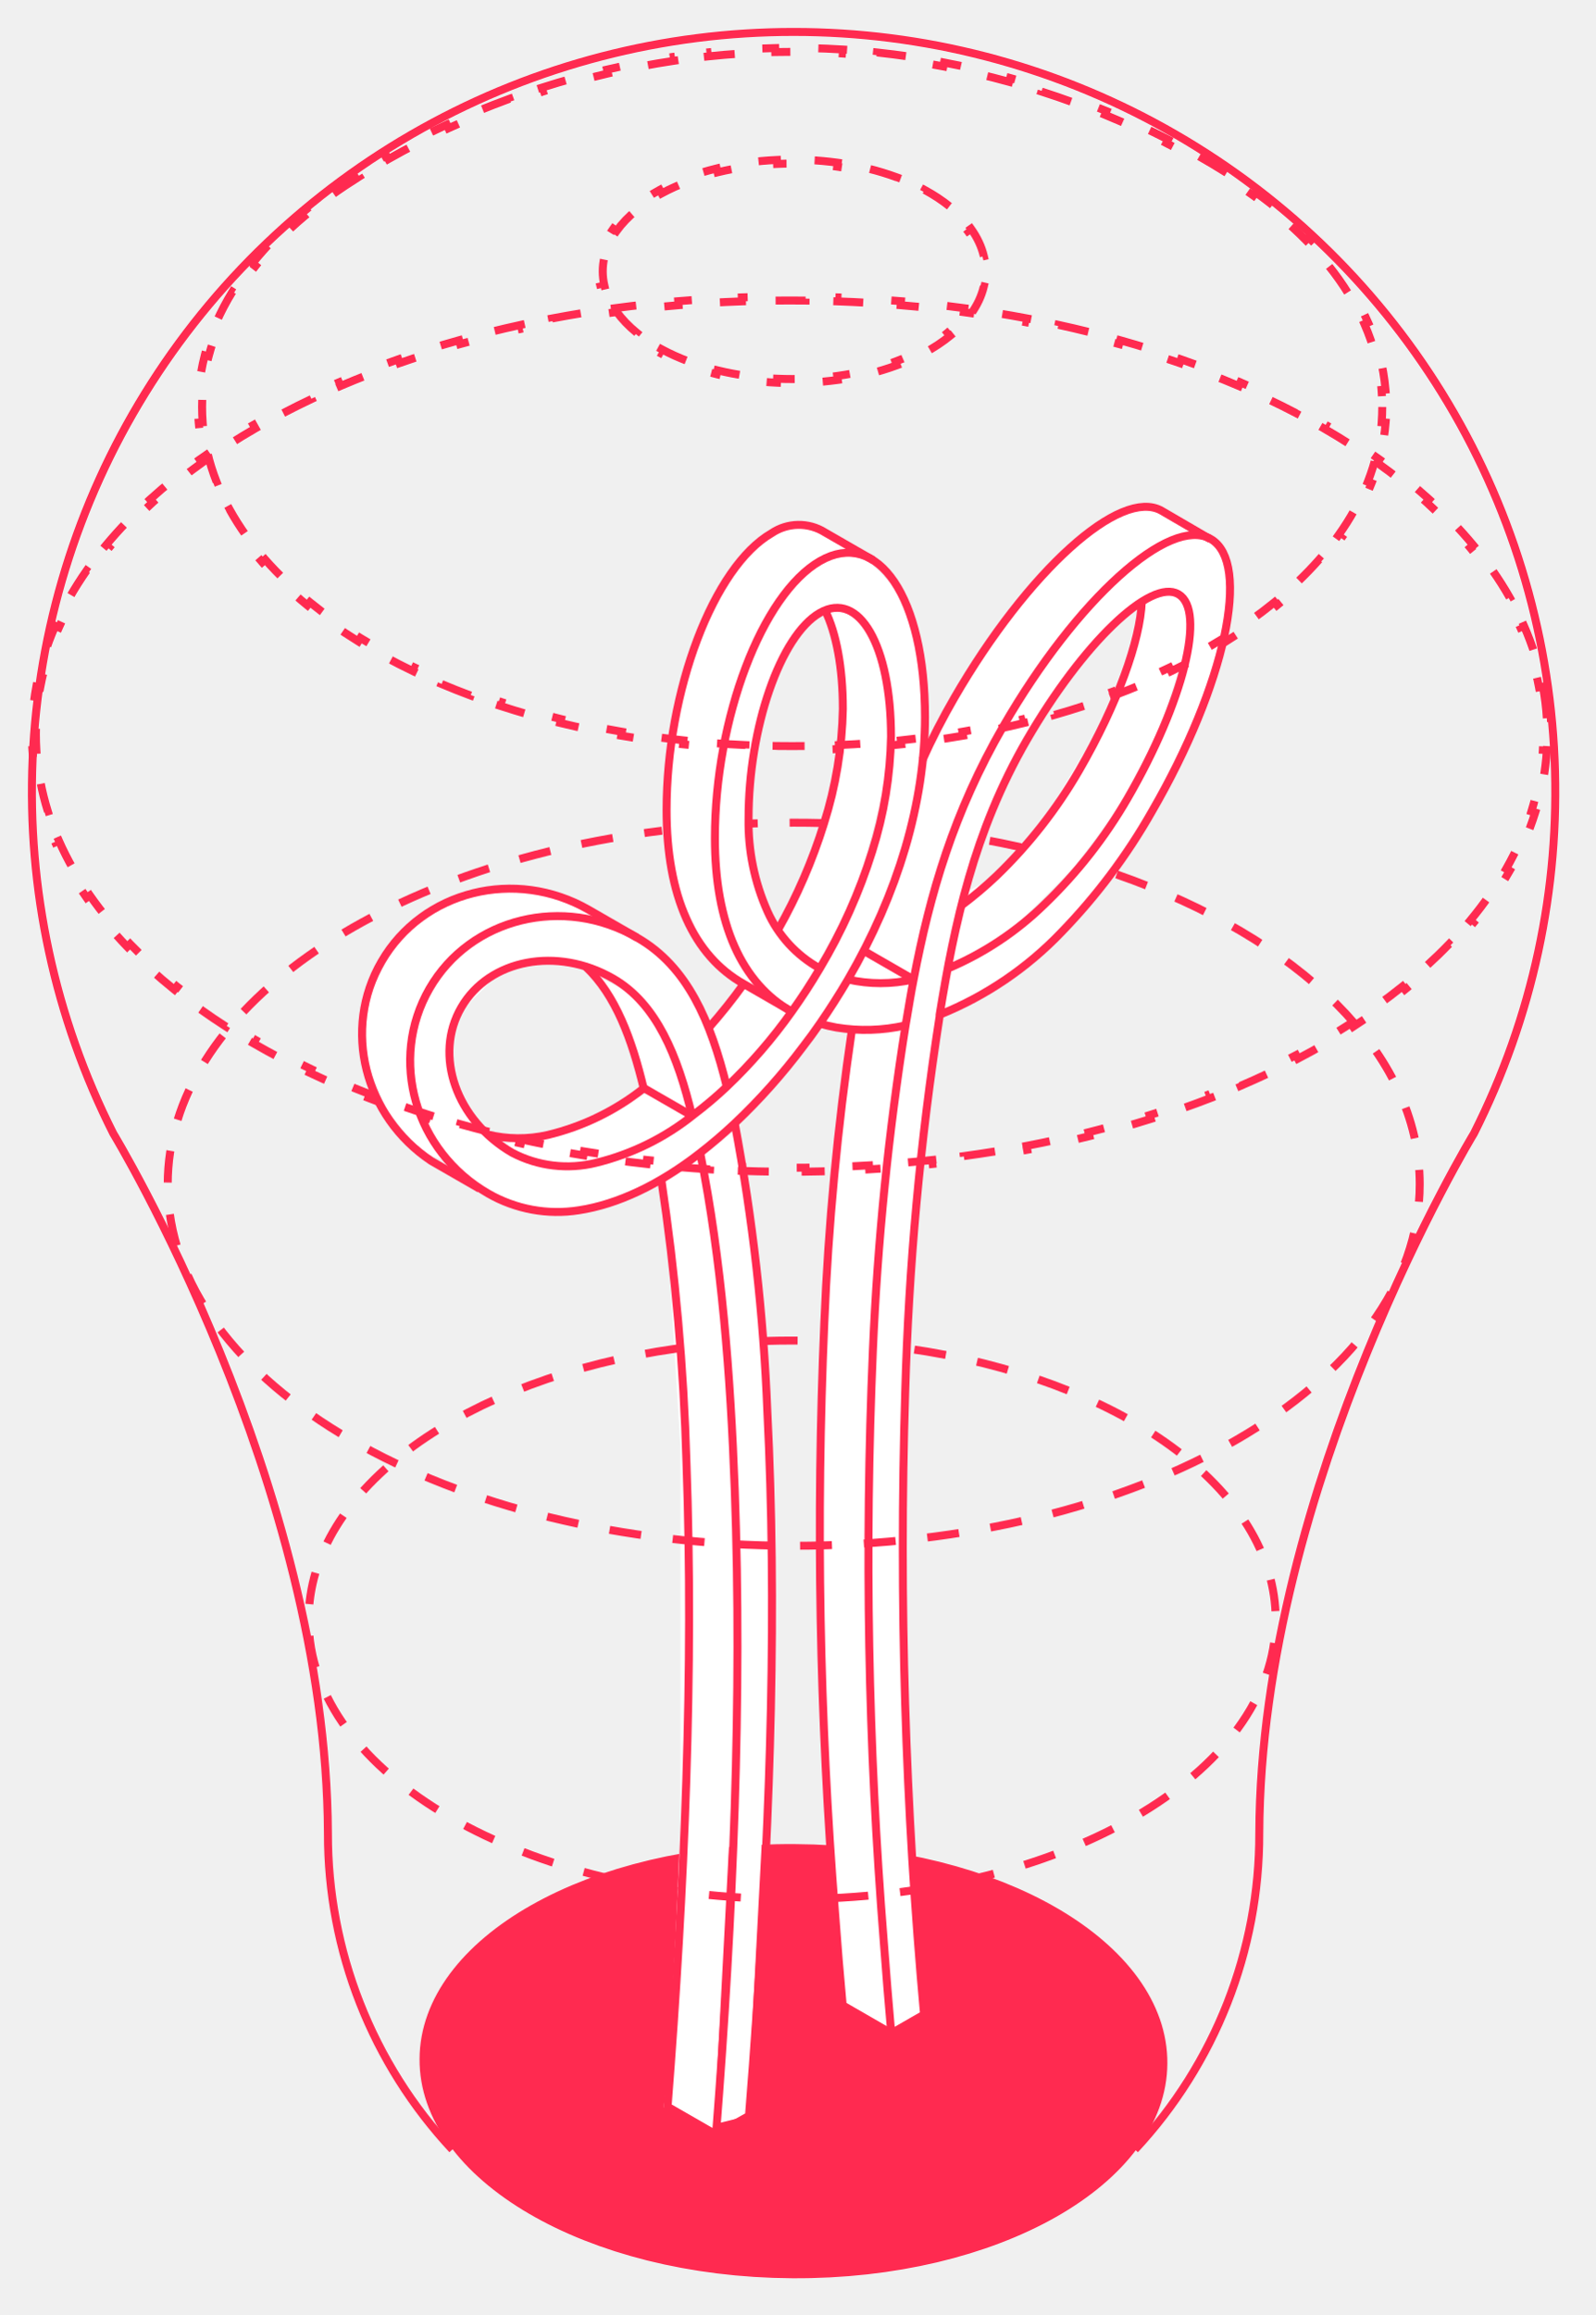
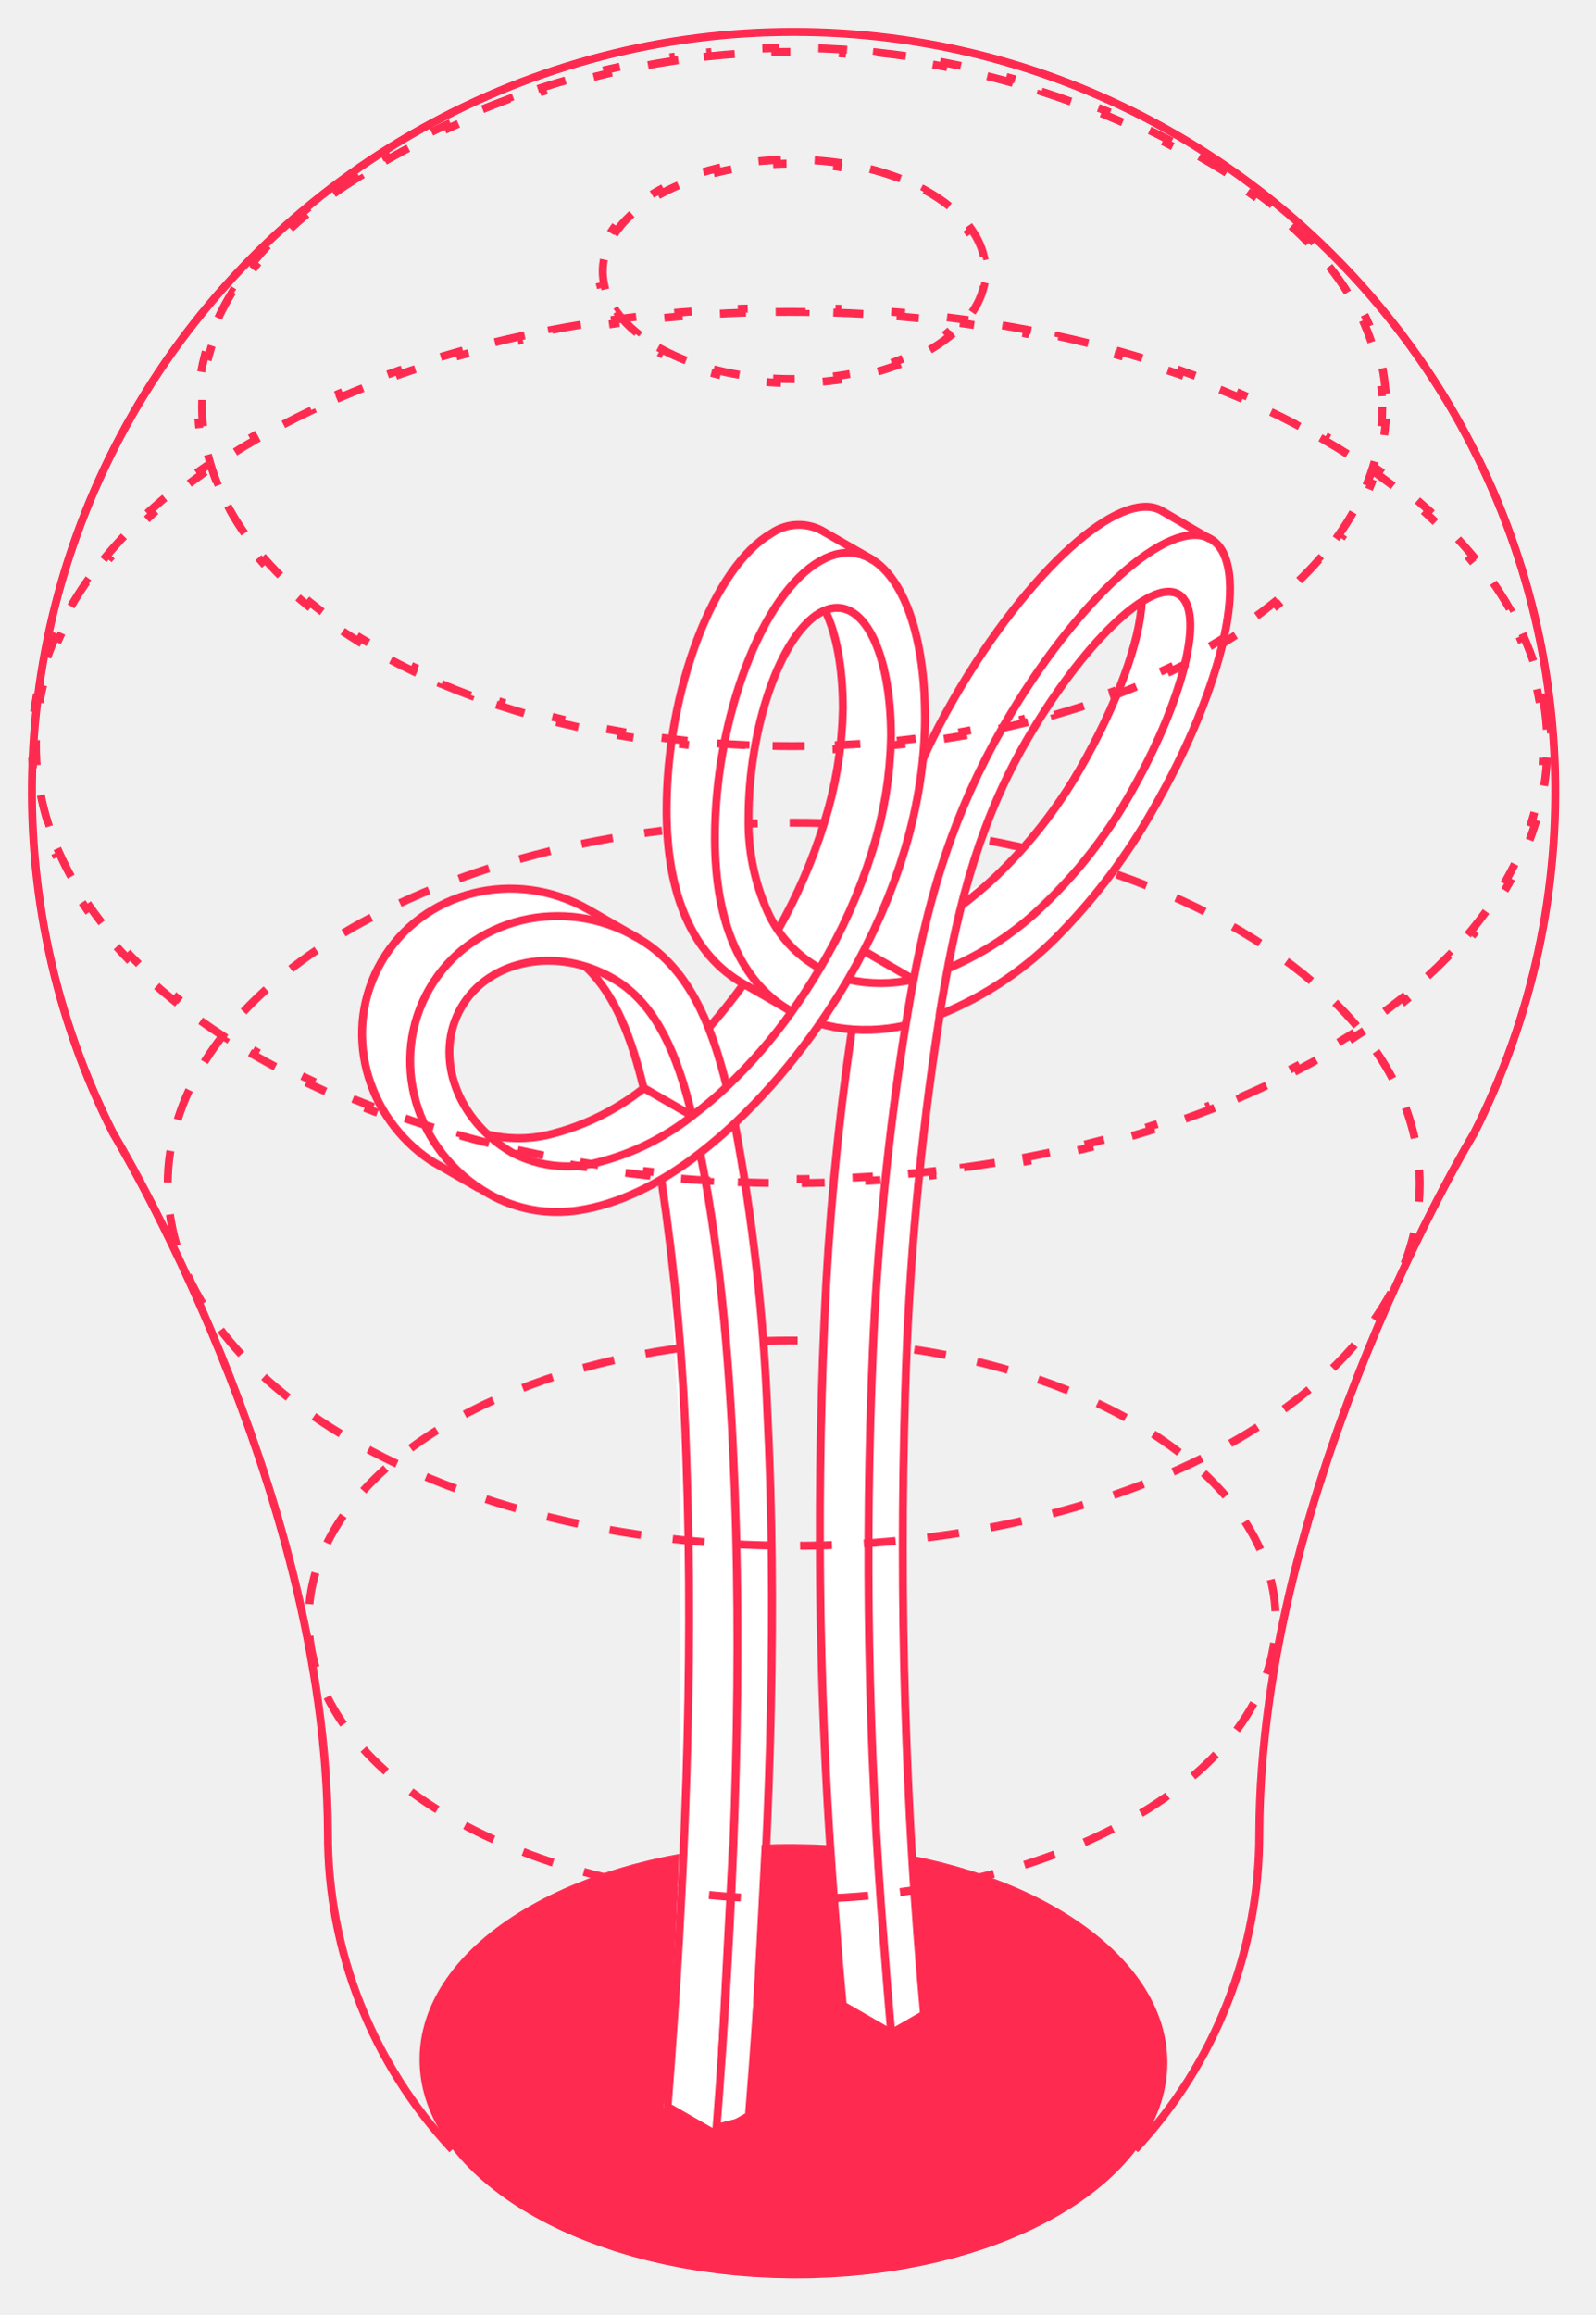
<svg xmlns="http://www.w3.org/2000/svg" width="100" height="145" viewBox="0 0 100 145" fill="none">
  <path d="M72.931 129.3C72.978 121.925 62.633 115.882 49.825 115.802C37.017 115.722 26.596 121.635 26.55 129.009C26.503 136.383 36.849 142.426 49.656 142.506C62.464 142.587 72.885 136.674 72.931 129.3Z" fill="#FF2A50" stroke="#FF2A50" stroke-width="0.5" stroke-miterlimit="10" />
  <path d="M44.228 59.589L47.379 62.215L45.803 59.063L45.278 56.963L44.753 52.761L45.278 48.56L46.329 43.308L47.379 40.682L49.48 37.006L52.105 34.906H54.731L53.681 34.38L51.58 33.33L50.005 32.805L48.429 33.33L46.329 35.431L44.228 38.582L43.178 41.733L42.127 45.934L41.602 50.661L42.127 54.862L44.228 59.589Z" fill="white" />
  <path d="M52.631 41.208L51.58 38.056L53.681 38.582L54.731 40.157L55.782 43.308V48.035L53.681 55.913L50.005 62.74L45.803 67.992L44.228 64.315L45.278 63.265L48.955 58.013L50.53 54.862L51.58 51.711L52.631 47.51V41.208Z" fill="white" />
  <path d="M26.372 72.193L27.948 72.718L26.372 70.092L25.847 67.992V64.84L26.897 62.215L28.998 59.589L31.624 58.013L34.775 57.488L38.451 58.013L37.926 57.488L35.3 56.438L33.199 55.913H30.573L27.948 56.438L24.797 59.063L23.221 62.215L22.696 65.891L24.271 69.567L26.372 72.193Z" fill="white" />
  <path d="M38.976 63.79L37.401 61.164L39.501 62.215L41.077 63.79L42.652 66.941L43.178 69.042V70.092L42.127 71.142L39.501 72.193L35.3 73.243L33.199 72.718L31.624 71.668L35.3 70.617L37.926 69.567L40.552 68.517L40.027 67.466L39.501 65.366L38.976 63.79Z" fill="white" />
  <path d="M53.156 61.164L54.206 59.589L56.832 61.164L54.731 61.689L53.156 61.164Z" fill="white" />
  <path d="M60.508 55.913L59.458 61.164L63.134 58.538L67.336 54.337L72.062 48.035L73.113 44.359L74.688 39.632L74.163 37.531L72.587 37.006L71.537 38.056V39.632L69.962 43.834L65.235 51.711L62.609 54.862L60.508 55.913Z" fill="white" />
  <path d="M54.206 59.589L57.357 61.164L59.458 52.761L62.609 45.934L67.336 39.107L73.112 33.855L75.213 33.33L72.587 31.755H71.012L68.911 32.805L65.76 35.431L62.084 40.157L58.408 46.459L56.832 53.812L54.206 59.589Z" fill="white" />
  <path d="M52.631 125.761L55.782 127.336L54.731 107.38V89.524L55.257 76.394L56.832 64.315H53.681L52.106 75.344L51.58 89.524V107.38L52.631 125.761Z" fill="white" />
  <path d="M41.602 132.063L44.753 133.638L45.278 123.66L46.329 103.703L45.803 86.898L44.228 71.668L41.602 73.768L42.652 90.574V114.207C42.652 114.207 42.127 128.562 41.602 132.063Z" fill="white" />
  <path d="M55.257 61.689L57.357 61.164L56.832 64.315H55.782H51.58L53.156 61.164L55.257 61.689Z" fill="white" />
  <path fill-rule="evenodd" clip-rule="evenodd" d="M45.803 67.992L49.48 63.265L46.329 60.114L44.753 53.812L45.278 46.459L47.379 40.157L50.005 36.481L52.106 34.906H54.206L56.307 37.006L57.883 41.208V45.934V48.56L56.832 52.761L55.782 55.913L54.731 58.013L52.631 62.215L50.005 65.891L47.379 69.042L45.278 71.142L41.602 73.768L36.35 75.869H33.199L29.523 74.294L26.897 71.142L25.847 67.466V64.315L27.422 61.164L29.523 59.063L31.624 58.013L33.724 57.488H37.401L40.027 58.538L42.127 60.639L43.703 63.265L45.278 66.416L45.803 67.992ZM48.955 58.538L51.055 60.639L52.106 59.589L53.156 57.488L54.206 54.862L54.731 52.761L55.782 49.085V43.834L55.257 40.682L53.681 38.582L51.58 38.057L48.955 41.208L47.379 46.459L46.854 51.186L47.379 55.387L48.955 58.538ZM42.127 65.366L43.178 69.567L42.652 70.617L40.552 71.668L38.451 72.718L35.825 73.243L32.674 72.718L30.048 70.617L28.473 67.992L27.948 65.366L28.998 63.265L31.624 60.639L34.775 60.114L37.926 61.164L40.027 62.74L42.127 65.366Z" fill="white" />
  <path d="M59.402 60.694C61.667 59.741 63.732 58.371 65.487 56.655C67.525 54.697 69.276 52.464 70.689 50.02C74.193 43.973 75.618 38.256 73.877 37.233C72.136 36.211 67.875 40.322 64.367 46.375C61.048 52.108 59.828 57.914 58.902 63.599V63.694C57.686 71.492 56.966 79.359 56.745 87.248C56.347 100.255 56.742 113.274 57.929 126.233L55.872 127.413C55.704 125.515 55.548 123.607 55.404 121.691C54.416 109.36 54.188 96.98 54.72 84.621C55.012 77.79 55.697 70.981 56.772 64.229C56.863 63.673 56.958 63.117 57.056 62.561C57.124 62.152 57.203 61.742 57.282 61.339C58.297 56.026 59.775 50.912 62.91 45.483C67.507 37.538 73.325 32.293 75.897 33.772C78.469 35.251 76.817 42.898 72.215 50.844C70.649 53.6 68.739 56.147 66.529 58.422C64.393 60.654 61.806 62.408 58.939 63.568" fill="white" />
  <path d="M44.753 133.113L46.854 132.588L47.379 122.61L48.429 102.653L47.904 85.847L46.329 70.617L43.703 72.718L45.804 85.322C46.329 104.229 45.804 117.358 45.804 117.358C45.804 117.358 45.278 129.612 44.753 133.113Z" fill="white" />
  <path d="M60.264 56.739C61.03 56.169 61.76 55.554 62.452 54.898C64.49 52.94 66.241 50.707 67.654 48.263C70.058 44.109 71.484 40.113 71.578 37.69" stroke="#FF2A50" stroke-width="0.5" stroke-miterlimit="10" />
  <path d="M48.771 58.265C49.968 56.154 50.934 53.921 51.654 51.604C52.393 49.278 52.791 46.858 52.837 44.419C52.837 41.796 52.416 39.667 51.727 38.251" stroke="#FF2A50" stroke-width="0.5" stroke-miterlimit="10" />
  <path d="M44.427 64.407C45.202 63.53 45.932 62.614 46.615 61.664" stroke="#FF2A50" stroke-width="0.5" stroke-miterlimit="10" />
  <path d="M30.556 71.084C31.798 71.392 33.096 71.403 34.343 71.115C36.535 70.589 38.585 69.592 40.35 68.194V68.194C39.614 65.136 38.599 62.356 36.731 60.589" stroke="#FF2A50" stroke-width="0.5" stroke-miterlimit="10" />
  <path d="M49.644 63.395C46.489 61.627 44.816 57.882 44.816 52.511C44.816 45.017 47.767 37.249 51.401 35.156C55.036 33.064 57.987 37.438 57.987 44.933C57.987 50.298 56.288 55.994 53.158 61.375C52.604 62.319 52.018 63.239 51.401 64.134C51.065 64.622 50.723 65.094 50.349 65.576C49.055 67.302 47.616 68.915 46.047 70.397C45.337 71.063 44.611 71.681 43.88 72.248C41.334 74.231 38.714 75.468 36.289 75.835C34.33 76.146 32.322 75.776 30.603 74.787C26.001 72.133 24.355 66.395 26.921 61.947C29.488 57.499 35.337 56.078 39.94 58.753C43.096 60.552 44.558 63.998 45.568 68.126" stroke="#FF2A50" stroke-width="0.5" stroke-miterlimit="10" />
  <path d="M56.74 64.255C55.33 64.576 53.87 64.62 52.443 64.386C52.088 64.323 51.737 64.24 51.391 64.139" stroke="#FF2A50" stroke-width="0.5" stroke-miterlimit="10" />
  <path d="M59.402 60.694C61.667 59.741 63.732 58.371 65.487 56.655C67.525 54.697 69.276 52.464 70.689 50.02C74.193 43.973 75.618 38.256 73.877 37.233C72.136 36.211 67.875 40.322 64.367 46.375C61.048 52.108 59.828 57.914 58.902 63.599V63.694C57.686 71.492 56.966 79.359 56.745 87.248C56.347 100.255 56.742 113.274 57.929 126.233L55.872 127.413C55.704 125.515 55.548 123.607 55.404 121.691C54.416 109.36 54.188 96.98 54.72 84.621C55.012 77.79 55.697 70.981 56.772 64.229C56.863 63.673 56.958 63.117 57.056 62.561C57.124 62.152 57.203 61.742 57.282 61.339C58.297 56.026 59.775 50.912 62.91 45.483C67.507 37.538 73.325 32.293 75.897 33.772C78.469 35.251 76.817 42.898 72.215 50.844C70.649 53.6 68.739 56.147 66.529 58.422C64.393 60.654 61.806 62.408 58.939 63.568" stroke="#FF2A50" stroke-width="0.5" stroke-miterlimit="10" stroke-linejoin="round" />
  <path d="M53.158 61.375C54.505 61.682 55.904 61.682 57.25 61.375" stroke="#FF2A50" stroke-width="0.5" stroke-miterlimit="10" />
  <path d="M43.385 69.919C42.491 66.195 41.181 62.891 38.43 61.312C34.927 59.293 30.677 60.101 28.92 63.117C27.163 66.132 28.605 70.202 32.108 72.232C33.724 73.079 35.596 73.303 37.368 72.862C39.613 72.315 41.709 71.28 43.506 69.83C44.215 69.294 44.895 68.72 45.542 68.11C47.056 66.672 48.427 65.092 49.634 63.389C50.255 62.519 50.844 61.617 51.391 60.688C52.772 58.378 53.876 55.913 54.678 53.346C55.416 51.019 55.812 48.599 55.856 46.16C55.856 40.454 53.858 36.981 51.391 38.403C48.924 39.824 46.925 45.593 46.925 51.3C46.894 53.3 47.3 55.283 48.114 57.111C48.787 58.624 49.938 59.877 51.391 60.678" stroke="#FF2A50" stroke-width="0.5" stroke-miterlimit="10" />
  <path d="M46.062 70.402C47.183 76.355 47.865 82.381 48.103 88.434C48.713 100.56 48.314 113.336 47.419 126.286C47.276 128.384 47.12 130.482 46.951 132.58L44.884 133.754C45.968 119.96 46.536 106.361 46.062 93.406C45.794 86.089 45.226 78.904 43.911 72.332V72.258" stroke="#FF2A50" stroke-width="0.5" stroke-miterlimit="10" stroke-linejoin="round" />
  <path d="M44.884 133.754L41.849 132.008C42.933 118.214 43.501 104.614 43.033 91.659C42.864 85.715 42.337 79.786 41.455 73.905" stroke="#FF2A50" stroke-width="0.5" stroke-miterlimit="10" />
  <path d="M55.856 127.403L52.827 125.656C52.651 123.758 52.493 121.85 52.353 119.934C51.368 107.608 51.141 95.233 51.675 82.879C51.929 76.734 52.506 70.607 53.405 64.522" stroke="#FF2A50" stroke-width="0.5" stroke-miterlimit="10" />
  <path d="M40.35 68.173L43.385 69.919" stroke="#FF2A50" stroke-width="0.5" stroke-miterlimit="10" />
  <path d="M54.215 59.618L57.25 61.365" stroke="#FF2A50" stroke-width="0.5" stroke-miterlimit="10" />
  <path d="M54.747 35.104L51.712 33.357C51.21 33.041 50.627 32.877 50.034 32.886C49.44 32.895 48.863 33.078 48.371 33.41C44.732 35.508 41.786 43.27 41.786 50.765C41.786 56.136 43.469 59.881 46.615 61.648L49.645 63.395" stroke="#FF2A50" stroke-width="0.5" stroke-miterlimit="10" />
  <path d="M75.855 33.772L72.82 32.004C70.248 30.525 64.435 35.77 59.833 43.716C59.102 44.979 58.434 46.278 57.834 47.608" stroke="#FF2A50" stroke-width="0.5" stroke-miterlimit="10" />
  <path d="M30.062 74.487L27.027 72.741C22.855 69.956 21.441 64.501 23.918 60.248C26.495 55.81 32.302 54.358 36.905 57.006L39.94 58.753" stroke="#FF2A50" stroke-width="0.5" stroke-miterlimit="10" />
  <path d="M71.151 134.69C76.174 129.309 78.959 122.227 78.943 114.876C79.033 92.99 92.399 71.024 92.399 71.024C96.064 63.765 97.805 55.691 97.455 47.571C97.106 39.452 94.678 31.557 90.403 24.637C86.127 17.718 80.147 12.005 73.031 8.043C65.915 4.08 57.9 2 49.75 2C41.599 2 33.584 4.08 26.468 8.043C19.352 12.005 13.372 17.718 9.097 24.637C4.821 31.557 2.393 39.452 2.044 47.571C1.694 55.691 3.435 63.765 7.1 71.024C7.1 71.024 20.461 92.995 20.556 114.876C20.542 122.228 23.329 129.31 28.354 134.69" stroke="#FF2A50" stroke-width="0.5" stroke-miterlimit="10" />
-   <path d="M96.723 43.021C96.845 43.674 96.928 44.334 96.969 45.001L96.719 45.016C96.74 45.343 96.75 45.671 96.75 46C96.75 46.329 96.74 46.657 96.719 46.984L96.969 46.999C96.928 47.666 96.845 48.326 96.723 48.979L96.477 48.933C96.357 49.575 96.198 50.211 96.001 50.84L96.239 50.914C96.042 51.545 95.806 52.169 95.535 52.784L95.307 52.683C95.045 53.276 94.749 53.863 94.42 54.44L94.638 54.564C94.313 55.135 93.957 55.697 93.57 56.251L93.365 56.107C92.993 56.64 92.592 57.164 92.164 57.68L92.356 57.84C91.938 58.343 91.494 58.839 91.025 59.325L90.845 59.151C90.395 59.618 89.921 60.077 89.424 60.527L89.592 60.712C89.106 61.153 88.599 61.584 88.072 62.007L87.915 61.812C87.407 62.22 86.879 62.619 86.333 63.009L86.478 63.213C85.944 63.595 85.392 63.969 84.824 64.334L84.689 64.123C84.139 64.476 83.573 64.821 82.992 65.157L83.117 65.373C82.548 65.702 81.965 66.023 81.367 66.335L81.252 66.114C80.672 66.416 80.079 66.711 79.473 66.998L79.58 67.224C78.985 67.505 78.378 67.778 77.759 68.043L77.661 67.813C77.058 68.071 76.444 68.321 75.819 68.563L75.909 68.796C75.294 69.034 74.669 69.264 74.034 69.485L73.952 69.249C73.332 69.466 72.702 69.674 72.063 69.875L72.138 70.113C71.508 70.311 70.871 70.5 70.225 70.681L70.157 70.44C69.524 70.618 68.883 70.787 68.235 70.949L68.295 71.191C67.654 71.351 67.007 71.502 66.352 71.646L66.298 71.402C65.655 71.543 65.005 71.676 64.349 71.801L64.396 72.046C63.747 72.17 63.091 72.286 62.43 72.394L62.39 72.147C61.739 72.253 61.083 72.351 60.421 72.441L60.455 72.689C59.799 72.778 59.138 72.86 58.472 72.933L58.444 72.685C57.788 72.757 57.127 72.822 56.462 72.878L56.483 73.127C55.823 73.184 55.159 73.232 54.49 73.272L54.475 73.023C53.817 73.062 53.155 73.094 52.489 73.118L52.498 73.368C51.836 73.392 51.171 73.408 50.502 73.416L50.499 73.166C50.167 73.17 49.834 73.172 49.5 73.172C49.166 73.172 48.833 73.17 48.501 73.166L48.498 73.416C47.829 73.408 47.164 73.392 46.502 73.368L46.511 73.118C45.845 73.094 45.183 73.062 44.525 73.023L44.51 73.272C43.841 73.232 43.177 73.184 42.517 73.127L42.538 72.878C41.873 72.822 41.212 72.757 40.556 72.685L40.528 72.933C39.862 72.86 39.201 72.778 38.545 72.689L38.579 72.441C37.917 72.351 37.261 72.253 36.61 72.147L36.57 72.394C35.909 72.286 35.253 72.17 34.604 72.046L34.651 71.801C33.995 71.676 33.345 71.543 32.702 71.402L32.648 71.646C31.993 71.502 31.346 71.351 30.705 71.191L30.765 70.949C30.117 70.787 29.476 70.618 28.843 70.44L28.776 70.681C28.129 70.5 27.491 70.311 26.862 70.113L26.937 69.875C26.298 69.674 25.668 69.466 25.048 69.249L24.965 69.485C24.331 69.264 23.706 69.034 23.091 68.796L23.181 68.563C22.556 68.321 21.942 68.071 21.339 67.813L21.241 68.043C20.622 67.778 20.015 67.505 19.42 67.224L19.527 66.998C18.921 66.711 18.328 66.416 17.748 66.114L17.633 66.335C17.035 66.023 16.452 65.702 15.883 65.373L16.008 65.157C15.427 64.821 14.861 64.476 14.311 64.123L14.176 64.334C13.608 63.969 13.056 63.595 12.521 63.213L12.667 63.009C12.121 62.619 11.593 62.22 11.085 61.812L10.928 62.007C10.401 61.584 9.894 61.153 9.408 60.712L9.576 60.527C9.079 60.077 8.605 59.618 8.155 59.151L7.975 59.325C7.506 58.839 7.062 58.343 6.644 57.84L6.836 57.68C6.408 57.164 6.007 56.64 5.635 56.107L5.43 56.251C5.043 55.697 4.687 55.135 4.362 54.564L4.58 54.44C4.251 53.862 3.955 53.276 3.693 52.683L3.465 52.784C3.194 52.169 2.958 51.545 2.761 50.914L2.999 50.84C2.802 50.211 2.643 49.575 2.523 48.933L2.277 48.979C2.155 48.326 2.072 47.666 2.031 46.999L2.28 46.984C2.26 46.657 2.25 46.329 2.25 46C2.25 45.671 2.26 45.343 2.28 45.016L2.031 45.001C2.072 44.334 2.155 43.674 2.277 43.021L2.523 43.067C2.643 42.425 2.802 41.789 2.999 41.16L2.761 41.086C2.958 40.455 3.194 39.831 3.465 39.216L3.693 39.317C3.955 38.724 4.251 38.137 4.58 37.56L4.362 37.436C4.687 36.865 5.043 36.303 5.43 35.749L5.635 35.893C6.007 35.36 6.408 34.836 6.836 34.32L6.644 34.16C7.062 33.657 7.506 33.161 7.975 32.675L8.155 32.849C8.605 32.382 9.079 31.923 9.576 31.473L9.408 31.288C9.894 30.848 10.401 30.416 10.928 29.993L11.085 30.188C11.593 29.78 12.121 29.381 12.667 28.991L12.521 28.787C13.056 28.405 13.608 28.031 14.176 27.666L14.311 27.877C14.861 27.524 15.427 27.179 16.008 26.843L15.883 26.627C16.452 26.298 17.035 25.977 17.633 25.665L17.748 25.887C18.328 25.584 18.921 25.289 19.527 25.002L19.42 24.776C20.015 24.495 20.622 24.221 21.241 23.957L21.339 24.187C21.942 23.929 22.556 23.679 23.181 23.437L23.091 23.204C23.706 22.966 24.331 22.736 24.965 22.515L25.048 22.751C25.668 22.534 26.298 22.326 26.937 22.125L26.862 21.887C27.491 21.689 28.129 21.5 28.776 21.319L28.843 21.56C29.476 21.382 30.117 21.213 30.765 21.051L30.705 20.809C31.346 20.649 31.993 20.497 32.648 20.354L32.702 20.598C33.345 20.457 33.995 20.324 34.651 20.199L34.604 19.954C35.253 19.83 35.909 19.714 36.57 19.606L36.61 19.853C37.261 19.747 37.917 19.649 38.579 19.559L38.545 19.311C39.201 19.222 39.862 19.14 40.528 19.067L40.556 19.315C41.212 19.243 41.873 19.178 42.538 19.122L42.517 18.872C43.177 18.816 43.841 18.768 44.51 18.728L44.525 18.977C45.183 18.938 45.845 18.906 46.511 18.882L46.502 18.632C47.164 18.608 47.829 18.592 48.498 18.584L48.501 18.834C48.833 18.83 49.166 18.828 49.5 18.828C49.834 18.828 50.167 18.83 50.499 18.834L50.502 18.584C51.171 18.592 51.836 18.608 52.498 18.632L52.489 18.882C53.155 18.906 53.817 18.938 54.475 18.977L54.49 18.728C55.159 18.768 55.823 18.816 56.483 18.872L56.462 19.122C57.127 19.178 57.788 19.243 58.444 19.315L58.472 19.067C59.138 19.14 59.799 19.222 60.455 19.311L60.421 19.559C61.083 19.649 61.739 19.747 62.39 19.853L62.43 19.606C63.091 19.714 63.747 19.83 64.396 19.954L64.349 20.199C65.005 20.324 65.655 20.457 66.298 20.598L66.352 20.354C67.007 20.497 67.654 20.649 68.295 20.809L68.235 21.051C68.883 21.213 69.524 21.382 70.157 21.56L70.225 21.319C70.871 21.5 71.508 21.689 72.138 21.887L72.063 22.125C72.702 22.326 73.332 22.534 73.952 22.751L74.034 22.515C74.669 22.736 75.294 22.966 75.909 23.204L75.819 23.437C76.444 23.679 77.058 23.929 77.661 24.187L77.759 23.957C78.378 24.221 78.985 24.495 79.58 24.776L79.473 25.002C80.079 25.289 80.672 25.584 81.251 25.887L81.367 25.665C81.965 25.977 82.548 26.298 83.117 26.627L82.992 26.843C83.573 27.179 84.139 27.524 84.689 27.877L84.824 27.666C85.392 28.031 85.944 28.405 86.478 28.787L86.333 28.991C86.879 29.381 87.407 29.78 87.915 30.188L88.072 29.993C88.599 30.416 89.106 30.848 89.592 31.288L89.424 31.473C89.921 31.923 90.395 32.382 90.845 32.849L91.025 32.675C91.494 33.161 91.938 33.657 92.356 34.16L92.164 34.32C92.592 34.836 92.993 35.36 93.365 35.893L93.57 35.749C93.957 36.303 94.313 36.865 94.638 37.436L94.42 37.56C94.749 38.137 95.045 38.724 95.307 39.317L95.535 39.216C95.806 39.831 96.042 40.455 96.239 41.086L96.001 41.16C96.198 41.789 96.357 42.425 96.477 43.067L96.723 43.021Z" stroke="#FF2A50" stroke-width="0.5" stroke-dasharray="2 2" />
+   <path d="M96.723 43.732C96.845 44.386 96.928 45.046 96.969 45.712L96.719 45.727C96.74 46.054 96.75 46.382 96.75 46.711C96.75 47.041 96.74 47.369 96.719 47.695L96.969 47.711C96.928 48.377 96.845 49.037 96.723 49.69L96.477 49.644C96.357 50.287 96.198 50.923 96.001 51.551L96.239 51.626C96.042 52.257 95.806 52.88 95.535 53.495L95.307 53.394C95.045 53.988 94.749 54.574 94.42 55.152L94.638 55.275C94.313 55.846 93.957 56.408 93.57 56.962L93.365 56.819C92.993 57.351 92.592 57.876 92.164 58.392L92.356 58.551C91.938 59.055 91.494 59.55 91.025 60.036L90.845 59.862C90.395 60.329 89.921 60.788 89.424 61.238L89.592 61.423C89.106 61.864 88.599 62.296 88.072 62.718L87.915 62.523C87.407 62.931 86.879 63.33 86.333 63.721L86.478 63.924C85.944 64.306 85.392 64.68 84.824 65.045L84.689 64.835C84.139 65.187 83.573 65.532 82.992 65.868L83.117 66.085C82.548 66.414 81.965 66.734 81.367 67.046L81.252 66.825C80.672 67.128 80.079 67.423 79.473 67.709L79.58 67.935C78.985 68.217 78.378 68.49 77.759 68.755L77.661 68.525C77.058 68.783 76.444 69.033 75.819 69.274L75.909 69.508C75.294 69.746 74.669 69.975 74.034 70.197L73.952 69.961C73.332 70.177 72.702 70.386 72.063 70.586L72.138 70.825C71.508 71.022 70.871 71.211 70.225 71.392L70.157 71.152C69.524 71.329 68.883 71.499 68.235 71.66L68.295 71.903C67.654 72.062 67.007 72.214 66.352 72.357L66.298 72.113C65.655 72.254 65.005 72.387 64.349 72.512L64.396 72.758C63.747 72.881 63.091 72.997 62.43 73.105L62.39 72.858C61.739 72.964 61.083 73.062 60.421 73.153L60.455 73.4C59.799 73.49 59.138 73.571 58.472 73.645L58.444 73.396C57.788 73.469 57.127 73.533 56.462 73.59L56.483 73.839C55.823 73.895 55.159 73.943 54.49 73.984L54.475 73.734C53.817 73.774 53.155 73.806 52.489 73.83L52.498 74.079C51.836 74.103 51.171 74.119 50.502 74.127L50.499 73.877C50.167 73.881 49.834 73.883 49.5 73.883C49.166 73.883 48.833 73.881 48.501 73.877L48.498 74.127C47.829 74.119 47.164 74.103 46.502 74.079L46.511 73.83C45.845 73.806 45.183 73.774 44.525 73.734L44.51 73.984C43.841 73.943 43.177 73.895 42.517 73.839L42.538 73.59C41.873 73.533 41.212 73.469 40.556 73.396L40.528 73.645C39.862 73.571 39.201 73.49 38.545 73.4L38.579 73.153C37.917 73.062 37.261 72.964 36.61 72.858L36.57 73.105C35.909 72.997 35.253 72.881 34.604 72.758L34.651 72.512C33.995 72.387 33.345 72.254 32.702 72.113L32.648 72.357C31.993 72.214 31.346 72.062 30.705 71.903L30.765 71.66C30.117 71.499 29.476 71.329 28.843 71.152L28.776 71.392C28.129 71.211 27.491 71.022 26.862 70.825L26.937 70.586C26.298 70.386 25.668 70.177 25.048 69.961L24.965 70.197C24.331 69.975 23.706 69.746 23.091 69.508L23.181 69.274C22.556 69.033 21.942 68.783 21.339 68.525L21.241 68.755C20.622 68.49 20.015 68.217 19.42 67.935L19.527 67.709C18.921 67.423 18.328 67.128 17.748 66.825L17.633 67.046C17.035 66.734 16.452 66.414 15.883 66.085L16.008 65.868C15.427 65.532 14.861 65.187 14.311 64.835L14.176 65.045C13.608 64.68 13.056 64.306 12.521 63.924L12.667 63.721C12.121 63.33 11.593 62.931 11.085 62.523L10.928 62.718C10.401 62.296 9.894 61.864 9.408 61.423L9.576 61.238C9.079 60.788 8.605 60.329 8.155 59.862L7.975 60.036C7.506 59.55 7.062 59.055 6.644 58.551L6.836 58.392C6.408 57.876 6.007 57.351 5.635 56.819L5.43 56.962C5.043 56.408 4.687 55.846 4.362 55.275L4.58 55.152C4.251 54.574 3.955 53.988 3.693 53.394L3.465 53.495C3.194 52.88 2.958 52.257 2.761 51.626L2.999 51.551C2.802 50.922 2.643 50.287 2.523 49.644L2.277 49.69C2.155 49.037 2.072 48.377 2.031 47.711L2.28 47.695C2.26 47.369 2.25 47.041 2.25 46.711C2.25 46.382 2.26 46.054 2.28 45.727L2.031 45.712C2.072 45.046 2.155 44.386 2.277 43.732L2.523 43.778C2.643 43.136 2.802 42.5 2.999 41.872L2.761 41.797C2.958 41.166 3.194 40.543 3.465 39.928L3.693 40.029C3.955 39.435 4.251 38.849 4.58 38.271L4.362 38.147C4.687 37.577 5.043 37.014 5.43 36.461L5.635 36.604C6.007 36.071 6.408 35.547 6.836 35.031L6.644 34.871C7.062 34.368 7.506 33.873 7.975 33.387L8.155 33.56C8.605 33.093 9.079 32.635 9.576 32.184L9.408 31.999C9.894 31.559 10.401 31.127 10.928 30.704L11.085 30.899C11.593 30.492 12.121 30.093 12.667 29.702L12.521 29.499C13.056 29.116 13.608 28.743 14.176 28.378L14.311 28.588C14.861 28.235 15.427 27.891 16.008 27.555L15.883 27.338C16.452 27.009 17.035 26.688 17.633 26.376L17.748 26.598C18.328 26.295 18.921 26 19.527 25.713L19.42 25.488C20.015 25.206 20.622 24.933 21.241 24.668L21.339 24.898C21.942 24.64 22.556 24.39 23.181 24.148L23.091 23.915C23.706 23.677 24.331 23.448 24.965 23.226L25.048 23.462C25.668 23.245 26.298 23.037 26.937 22.837L26.862 22.598C27.491 22.401 28.129 22.212 28.776 22.03L28.843 22.271C29.476 22.094 30.117 21.924 30.765 21.763L30.705 21.52C31.346 21.36 31.993 21.209 32.648 21.065L32.702 21.31C33.345 21.169 33.995 21.036 34.651 20.911L34.604 20.665C35.253 20.541 35.909 20.426 36.57 20.318L36.61 20.564C37.261 20.459 37.917 20.36 38.579 20.27L38.545 20.022C39.201 19.933 39.862 19.852 40.528 19.778L40.556 20.026C41.212 19.954 41.873 19.89 42.538 19.833L42.517 19.584C43.177 19.528 43.841 19.479 44.51 19.439L44.525 19.689C45.183 19.649 45.845 19.617 46.511 19.593L46.502 19.343C47.164 19.32 47.829 19.304 48.498 19.296L48.501 19.546C48.833 19.542 49.166 19.54 49.5 19.54C49.834 19.54 50.167 19.542 50.499 19.546L50.502 19.296C51.171 19.304 51.836 19.32 52.498 19.343L52.489 19.593C53.155 19.617 53.817 19.649 54.475 19.689L54.49 19.439C55.159 19.479 55.823 19.528 56.483 19.584L56.462 19.833C57.127 19.89 57.788 19.954 58.444 20.026L58.472 19.778C59.138 19.852 59.799 19.933 60.455 20.022L60.421 20.27C61.083 20.36 61.739 20.459 62.39 20.564L62.43 20.318C63.091 20.426 63.747 20.541 64.396 20.665L64.349 20.911C65.005 21.036 65.655 21.169 66.298 21.31L66.352 21.065C67.007 21.209 67.654 21.36 68.295 21.52L68.235 21.763C68.883 21.924 69.524 22.094 70.157 22.271L70.225 22.03C70.871 22.212 71.508 22.401 72.138 22.598L72.063 22.837C72.702 23.037 73.332 23.245 73.952 23.462L74.034 23.226C74.669 23.448 75.294 23.677 75.909 23.915L75.819 24.148C76.444 24.39 77.058 24.64 77.661 24.898L77.759 24.668C78.378 24.933 78.985 25.206 79.58 25.488L79.473 25.713C80.079 26 80.672 26.295 81.251 26.598L81.367 26.376C81.965 26.688 82.548 27.009 83.117 27.338L82.992 27.555C83.573 27.891 84.139 28.235 84.689 28.588L84.824 28.378C85.392 28.743 85.944 29.116 86.478 29.499L86.333 29.702C86.879 30.093 87.407 30.492 87.915 30.899L88.072 30.704C88.599 31.127 89.106 31.559 89.592 31.999L89.424 32.184C89.921 32.635 90.395 33.093 90.845 33.56L91.025 33.387C91.494 33.873 91.938 34.368 92.356 34.871L92.164 35.031C92.592 35.547 92.993 36.071 93.365 36.604L93.57 36.461C93.957 37.014 94.313 37.577 94.638 38.147L94.42 38.271C94.749 38.849 95.045 39.435 95.307 40.029L95.535 39.928C95.806 40.543 96.042 41.166 96.239 41.797L96.001 41.872C96.198 42.5 96.357 43.136 96.477 43.778L96.723 43.732Z" stroke="#FF2A50" stroke-width="0.5" stroke-dasharray="2 2" />
  <path d="M70 54.792C81.386 58.757 89 65.967 89 74.204C89 86.716 71.43 96.859 49.756 96.859C28.083 96.859 10.513 86.716 10.513 74.204C10.513 63.327 23.791 54.24 41.5 52.051M64 53.087C63.18 52.903 62.346 52.733 61.5 52.581M51.5 51.571C50.922 51.556 50.341 51.549 49.756 51.549C48.83 51.549 47.911 51.567 47 51.604" stroke="#FF2A50" stroke-width="0.5" stroke-dasharray="2 2" />
  <path d="M86.652 25.5C86.652 25.821 86.639 26.141 86.615 26.459L86.864 26.478C86.813 27.13 86.712 27.774 86.564 28.41L86.32 28.353C86.175 28.972 85.983 29.583 85.747 30.184L85.98 30.276C85.744 30.875 85.465 31.465 85.145 32.045L84.926 31.924C84.621 32.476 84.276 33.02 83.895 33.552L84.099 33.698C83.727 34.218 83.32 34.728 82.881 35.227L82.694 35.062C82.275 35.537 81.826 36.002 81.349 36.457L81.521 36.638C81.058 37.078 80.569 37.508 80.054 37.927L79.896 37.733C79.403 38.134 78.887 38.525 78.347 38.906L78.491 39.11C77.968 39.479 77.424 39.838 76.86 40.186L76.728 39.973C76.186 40.308 75.625 40.632 75.047 40.946L75.166 41.166C74.6 41.473 74.018 41.77 73.42 42.057L73.312 41.831C72.736 42.107 72.145 42.373 71.54 42.629L71.637 42.859C71.044 43.11 70.438 43.35 69.819 43.581L69.732 43.346C69.131 43.57 68.518 43.784 67.894 43.988L67.971 44.226C67.358 44.426 66.733 44.617 66.098 44.798L66.03 44.557C65.411 44.733 64.782 44.899 64.145 45.056L64.204 45.298C63.577 45.452 62.941 45.596 62.296 45.731L62.245 45.486C61.615 45.617 60.978 45.739 60.332 45.85L60.375 46.097C59.737 46.207 59.093 46.308 58.442 46.399L58.407 46.151C57.769 46.24 57.124 46.32 56.473 46.39L56.5 46.638C55.856 46.707 55.206 46.767 54.551 46.816L54.532 46.567C53.888 46.616 53.239 46.655 52.586 46.684L52.597 46.934C51.95 46.963 51.297 46.983 50.641 46.993L50.637 46.743C50.312 46.748 49.986 46.75 49.659 46.75C49.333 46.75 49.007 46.748 48.682 46.743L48.678 46.993C48.022 46.983 47.369 46.963 46.722 46.934L46.733 46.684C46.079 46.655 45.431 46.616 44.787 46.567L44.768 46.816C44.113 46.767 43.463 46.707 42.819 46.638L42.846 46.39C42.195 46.32 41.55 46.24 40.912 46.151L40.877 46.399C40.226 46.308 39.581 46.207 38.944 46.097L38.986 45.85C38.341 45.739 37.703 45.617 37.073 45.486L37.022 45.731C36.378 45.596 35.742 45.452 35.114 45.298L35.174 45.056C34.536 44.899 33.908 44.733 33.289 44.557L33.221 44.798C32.586 44.617 31.961 44.426 31.348 44.226L31.425 43.988C30.801 43.784 30.188 43.57 29.587 43.346L29.5 43.581C28.881 43.35 28.275 43.11 27.682 42.859L27.779 42.629C27.174 42.373 26.583 42.107 26.007 41.831L25.899 42.057C25.301 41.77 24.718 41.473 24.153 41.166L24.272 40.946C23.693 40.632 23.133 40.308 22.59 39.973L22.459 40.186C21.895 39.838 21.351 39.479 20.827 39.11L20.971 38.906C20.432 38.525 19.916 38.134 19.423 37.733L19.265 37.927C18.75 37.508 18.261 37.078 17.798 36.638L17.97 36.457C17.492 36.002 17.044 35.537 16.625 35.062L16.437 35.227C15.998 34.728 15.592 34.218 15.22 33.698L15.423 33.552C15.042 33.02 14.698 32.476 14.393 31.924L14.174 32.045C13.854 31.465 13.575 30.875 13.339 30.276L13.572 30.184C13.335 29.583 13.144 28.972 12.999 28.353L12.755 28.41C12.606 27.774 12.505 27.13 12.455 26.478L12.704 26.459C12.68 26.141 12.667 25.821 12.667 25.5C12.667 25.142 12.682 24.786 12.713 24.432L12.464 24.41C12.527 23.685 12.652 22.969 12.836 22.264L13.078 22.327C13.257 21.643 13.493 20.969 13.783 20.306L13.555 20.206C13.842 19.551 14.181 18.907 14.57 18.277L14.783 18.409C15.152 17.812 15.567 17.226 16.024 16.654L15.829 16.497C16.274 15.942 16.758 15.399 17.28 14.87L17.458 15.045C17.953 14.544 18.482 14.056 19.043 13.581L18.882 13.39C19.426 12.931 20 12.483 20.603 12.05L20.748 12.253C21.039 12.044 21.335 11.839 21.639 11.637C21.928 11.444 22.224 11.252 22.525 11.062L22.392 10.851C22.979 10.479 23.589 10.113 24.218 9.755L24.342 9.972C24.944 9.63 25.565 9.294 26.204 8.966L26.09 8.744C26.712 8.425 27.351 8.114 28.006 7.812L28.11 8.039C28.743 7.748 29.39 7.465 30.051 7.192L29.956 6.961C30.604 6.694 31.266 6.436 31.94 6.189L32.026 6.424C32.682 6.184 33.351 5.954 34.031 5.736L33.954 5.498C34.623 5.283 35.303 5.079 35.993 4.888L36.06 5.129C36.734 4.942 37.419 4.766 38.112 4.603L38.055 4.36C38.74 4.199 39.435 4.051 40.137 3.916L40.184 4.162C40.873 4.029 41.569 3.91 42.273 3.805L42.235 3.557C42.932 3.453 43.636 3.362 44.347 3.286L44.374 3.535C45.071 3.46 45.775 3.399 46.484 3.353L46.468 3.103C47.172 3.058 47.881 3.027 48.595 3.012L48.6 3.261C48.952 3.254 49.305 3.25 49.659 3.25C50.014 3.25 50.367 3.254 50.718 3.261L50.724 3.012C51.438 3.027 52.147 3.058 52.851 3.103L52.834 3.353C53.544 3.399 54.248 3.46 54.945 3.535L54.972 3.286C55.682 3.362 56.386 3.453 57.083 3.557L57.046 3.805C57.75 3.91 58.446 4.029 59.135 4.162L59.182 3.916C59.884 4.051 60.578 4.199 61.264 4.36L61.207 4.603C61.9 4.766 62.584 4.942 63.259 5.129L63.326 4.888C64.016 5.079 64.696 5.283 65.365 5.498L65.288 5.736C65.968 5.954 66.636 6.184 67.293 6.424L67.379 6.189C68.053 6.436 68.715 6.694 69.363 6.961L69.268 7.192C69.929 7.465 70.576 7.748 71.209 8.039L71.313 7.812C71.968 8.114 72.607 8.425 73.229 8.744L73.115 8.966C73.753 9.294 74.374 9.63 74.977 9.972L75.1 9.755C75.73 10.113 76.339 10.479 76.927 10.851L76.794 11.062C77.095 11.252 77.391 11.444 77.68 11.637C77.984 11.839 78.28 12.044 78.57 12.253L78.716 12.05C79.319 12.483 79.893 12.931 80.437 13.39L80.275 13.581C80.837 14.056 81.366 14.544 81.86 15.045L82.038 14.87C82.561 15.399 83.045 15.942 83.49 16.497L83.294 16.654C83.752 17.226 84.167 17.812 84.535 18.409L84.748 18.277C85.137 18.907 85.477 19.551 85.764 20.206L85.535 20.306C85.826 20.969 86.062 21.643 86.241 22.327L86.483 22.264C86.667 22.969 86.792 23.685 86.855 24.41L86.606 24.432C86.636 24.786 86.652 25.142 86.652 25.5Z" stroke="#FF2A50" stroke-width="0.5" stroke-dasharray="2 2" />
  <path d="M60.872 14.331C61.261 14.874 61.534 15.451 61.675 16.053L61.431 16.11C61.5 16.401 61.535 16.698 61.535 17C61.535 17.302 61.5 17.599 61.431 17.89L61.675 17.947C61.534 18.549 61.261 19.126 60.872 19.669L60.669 19.524C60.334 19.992 59.907 20.438 59.398 20.852L59.555 21.046C59.086 21.428 58.553 21.781 57.964 22.101L57.845 21.881C57.319 22.166 56.747 22.425 56.136 22.652L56.223 22.887C55.646 23.102 55.034 23.289 54.395 23.446L54.336 23.203C53.742 23.349 53.123 23.468 52.484 23.557L52.519 23.804C51.902 23.89 51.266 23.949 50.616 23.979L50.605 23.729C50.293 23.743 49.978 23.75 49.66 23.75C49.341 23.75 49.026 23.743 48.714 23.729L48.703 23.979C48.053 23.949 47.417 23.89 46.8 23.804L46.835 23.557C46.196 23.468 45.577 23.349 44.983 23.203L44.924 23.446C44.285 23.289 43.673 23.102 43.096 22.887L43.183 22.652C42.572 22.425 42 22.166 41.474 21.881L41.355 22.101C40.766 21.781 40.233 21.428 39.764 21.046L39.921 20.852C39.412 20.438 38.985 19.992 38.65 19.524L38.447 19.669C38.059 19.126 37.785 18.549 37.644 17.947L37.888 17.89C37.819 17.599 37.784 17.302 37.784 17C37.784 16.698 37.819 16.401 37.888 16.11L37.644 16.053C37.785 15.451 38.059 14.874 38.447 14.331L38.65 14.476C38.985 14.008 39.412 13.562 39.921 13.148L39.764 12.954C40.233 12.572 40.766 12.219 41.355 11.899L41.474 12.119C42 11.834 42.572 11.575 43.183 11.348L43.096 11.113C43.673 10.898 44.285 10.711 44.924 10.554L44.983 10.797C45.577 10.651 46.196 10.533 46.835 10.443L46.8 10.196C47.417 10.11 48.053 10.051 48.703 10.021L48.714 10.271C49.026 10.257 49.341 10.25 49.66 10.25C49.978 10.25 50.293 10.257 50.605 10.271L50.616 10.021C51.266 10.051 51.902 10.11 52.519 10.196L52.484 10.443C53.123 10.533 53.742 10.651 54.336 10.797L54.395 10.554C55.034 10.711 55.646 10.898 56.223 11.113L56.136 11.348C56.747 11.575 57.319 11.834 57.845 12.119L57.964 11.899C58.553 12.219 59.086 12.572 59.555 12.954L59.398 13.148C59.907 13.562 60.334 14.008 60.669 14.476L60.872 14.331Z" stroke="#FF2A50" stroke-width="0.5" stroke-dasharray="2 2" />
  <path d="M42.435 84.5C29.181 86.371 19.346 93.272 19.346 101.5C19.346 111.165 32.918 119 49.659 119C66.401 119 79.973 111.165 79.973 101.5C79.973 93.272 70.137 86.371 56.883 84.5M48 84.026C48.549 84.009 49.103 84 49.659 84C50.216 84 50.769 84.009 51.319 84.026" stroke="#FF2A50" stroke-width="0.5" stroke-dasharray="2 2" />
</svg>
